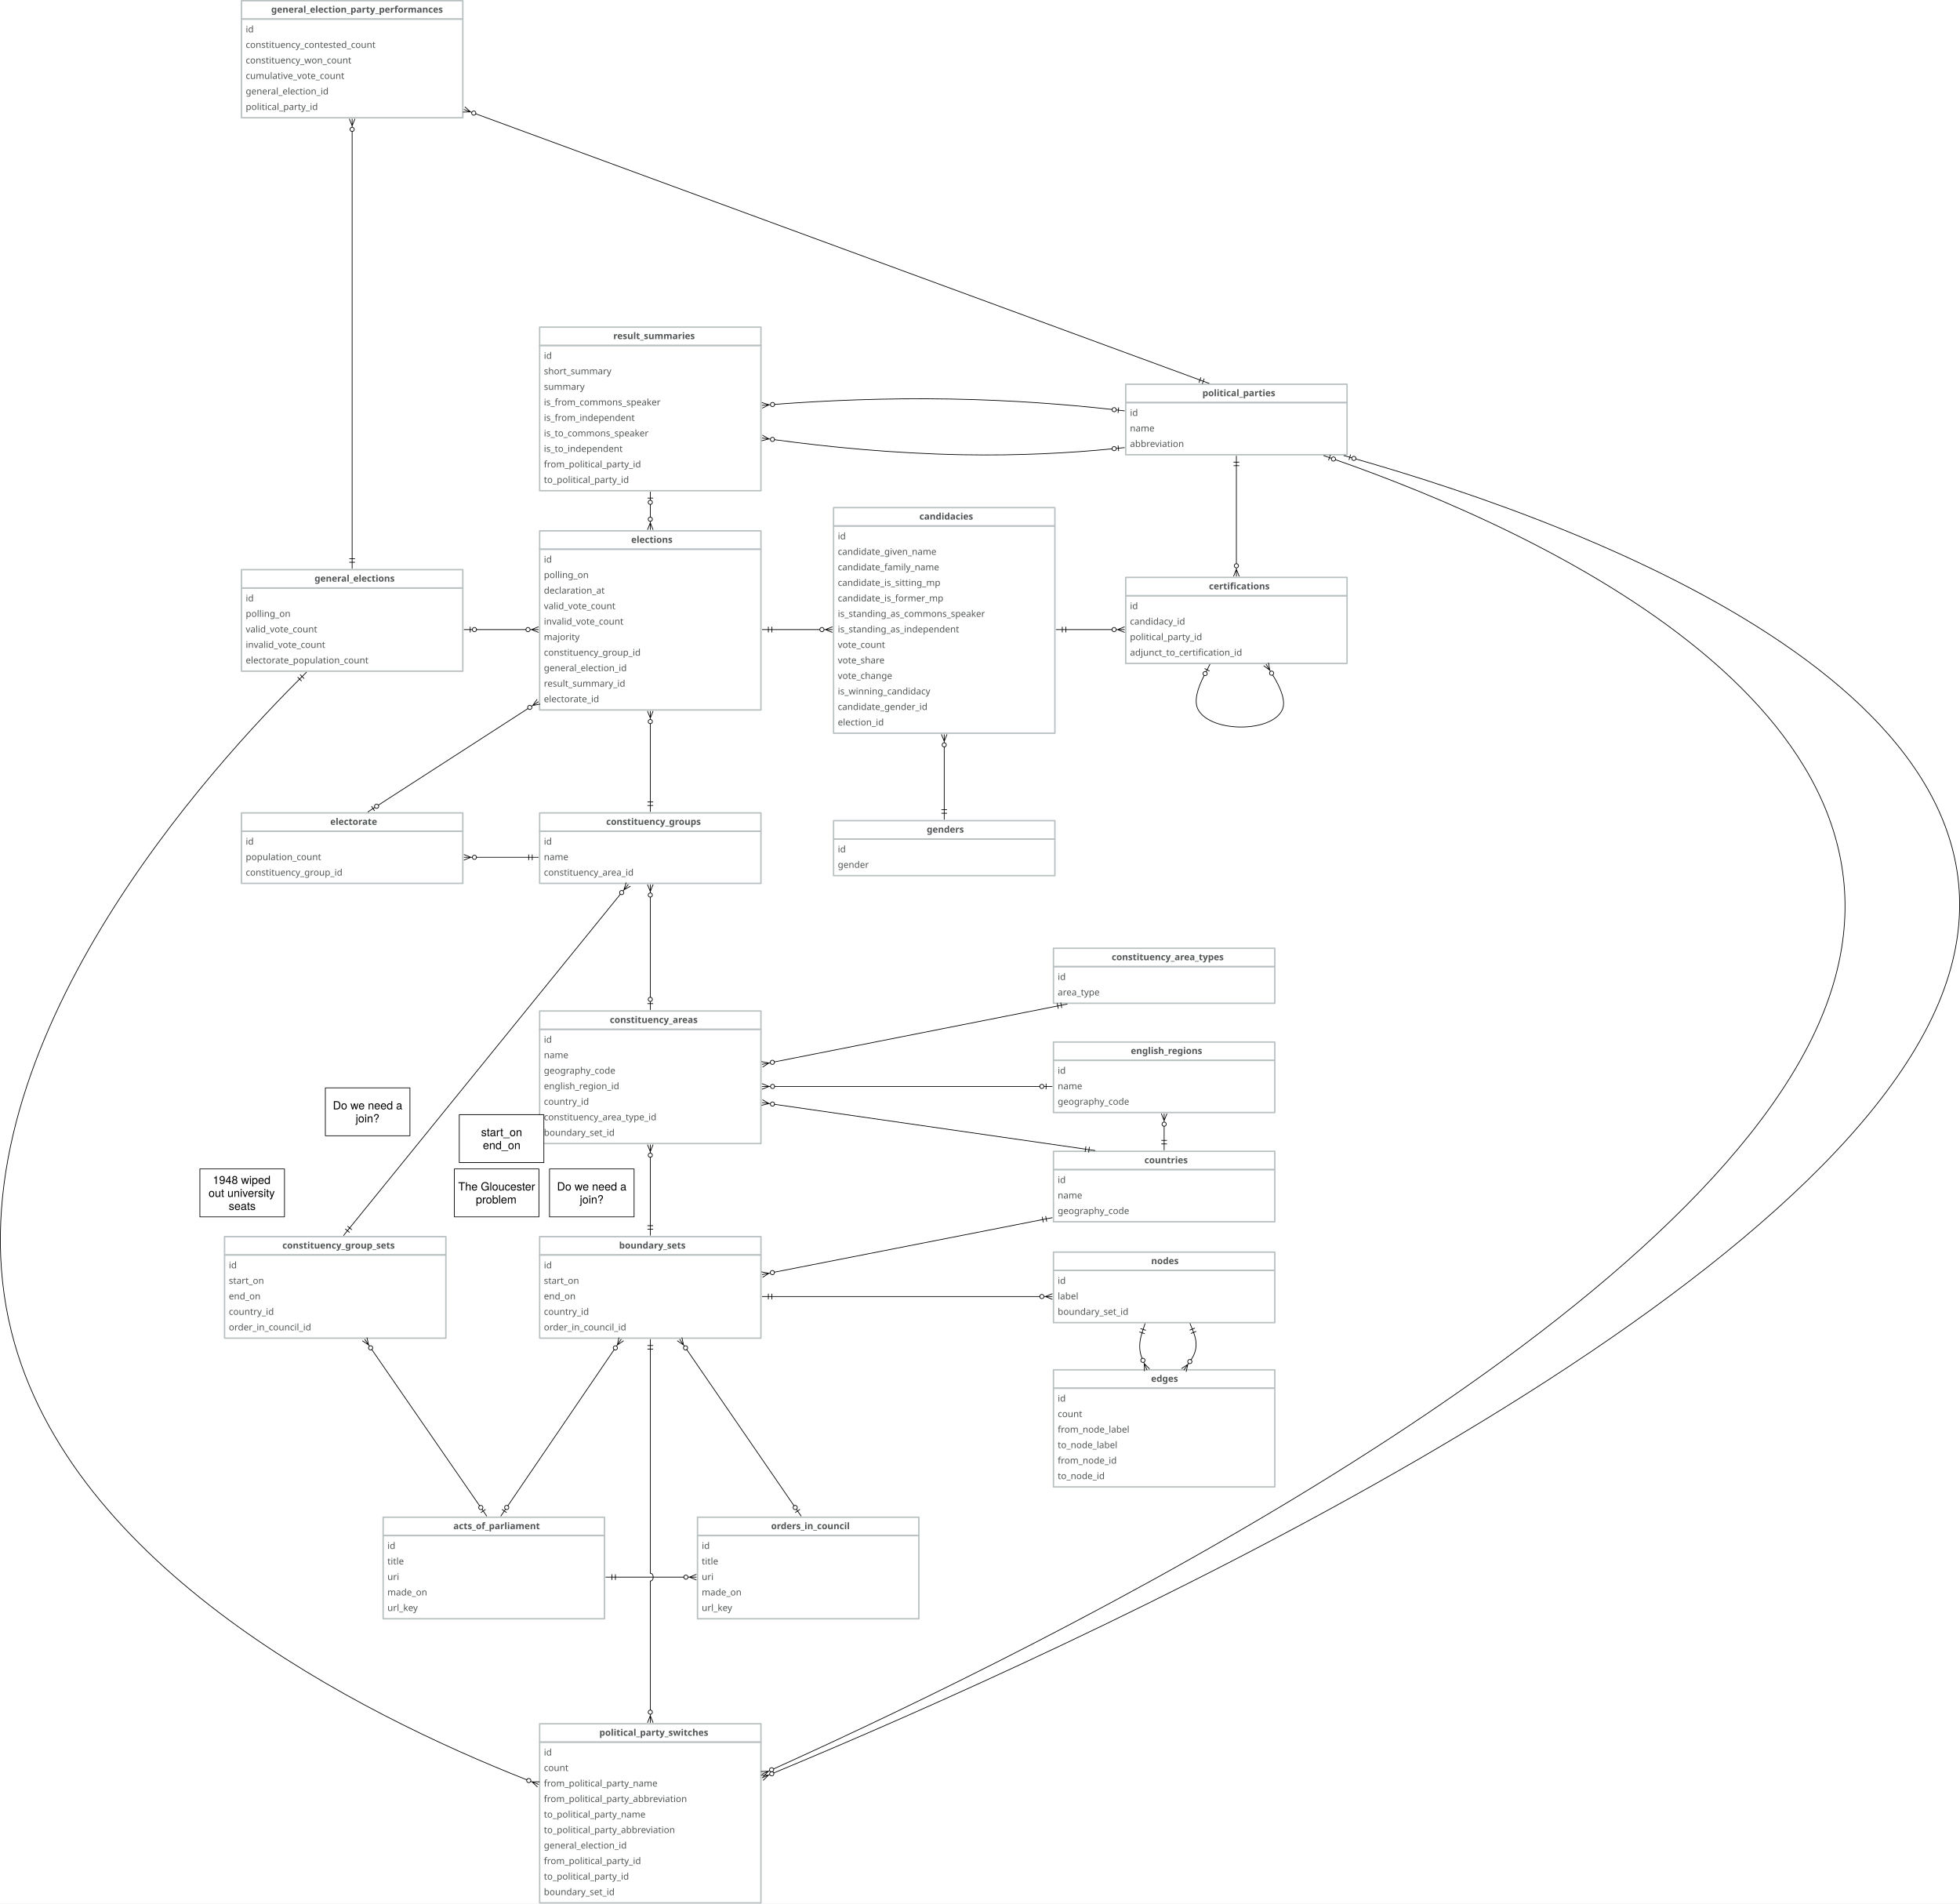
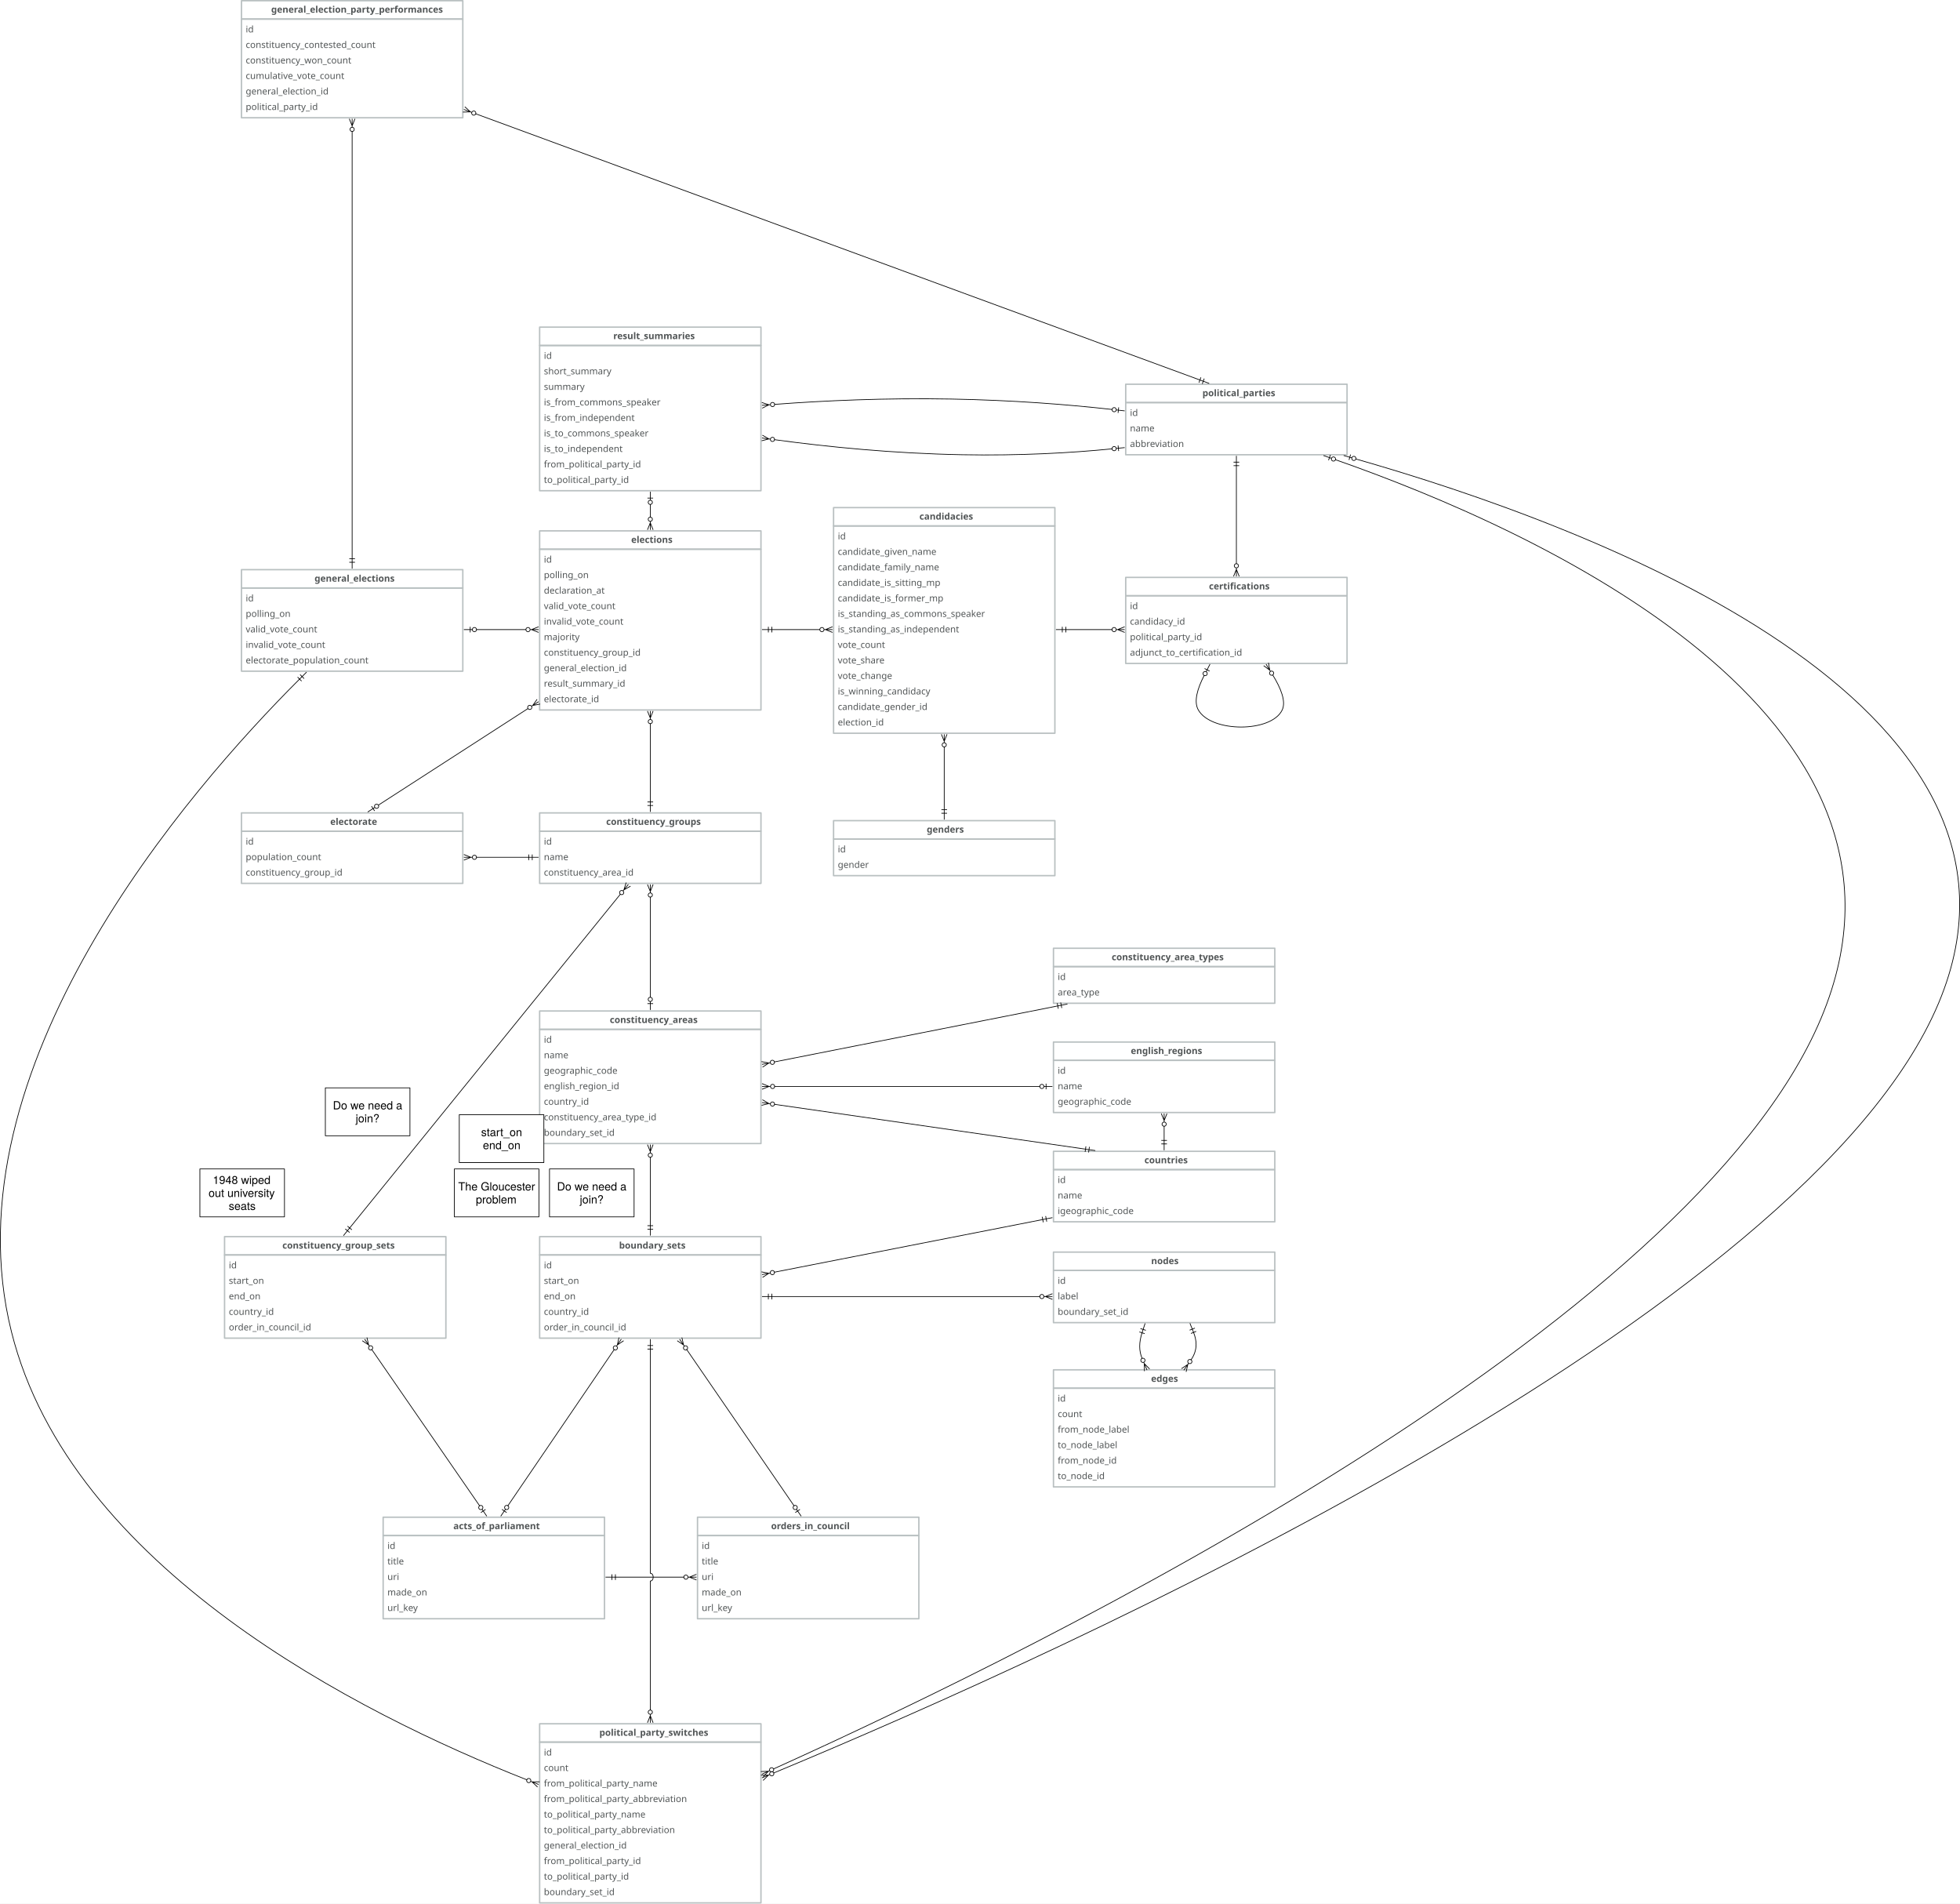
<svg xmlns="http://www.w3.org/2000/svg" version="1.1" viewBox="-279.587 -654 2780.697 2700" width="2780.697" height="2700">
  <defs>
    <marker orient="auto" overflow="visible" markerUnits="strokeWidth" id="CrowBall_Marker" stroke-linejoin="miter" stroke-miterlimit="10" viewBox="-1 -5 20 10" markerWidth="20" markerHeight="10" color="black">
      <g>
        <path d="M 18 0 L 6 0 M 18 4 L 8 0 L 18 -4 M .879 2.121 C -.293 .95 -.293 -.95 .879 -2.121 C 2.05 -3.293 3.95 -3.293 5.121 -2.121 C 6.293 -.95 6.293 .95 5.121 2.121 C 3.95 3.293 2.05 3.293 .879 2.121" fill="none" stroke="currentColor" stroke-width="1" />
      </g>
    </marker>
    <marker orient="auto" overflow="visible" markerUnits="strokeWidth" id="BarBall_Marker" stroke-linejoin="miter" stroke-miterlimit="10" viewBox="-19 -5 20 10" markerWidth="20" markerHeight="10" color="black">
      <g>
        <path d="M -18 0 L -6 0 M -9 -4 L -9 4 M -.879 -2.121 C .293 -.95 .293 .95 -.879 2.121 C -2.05 3.293 -3.95 3.293 -5.121 2.121 C -6.293 .95 -6.293 -.95 -5.121 -2.121 C -3.95 -3.293 -2.05 -3.293 -.879 -2.121" fill="none" stroke="currentColor" stroke-width="1" />
      </g>
    </marker>
    <marker orient="auto" overflow="visible" markerUnits="strokeWidth" id="DoubleBar_Marker" stroke-linejoin="miter" stroke-miterlimit="10" viewBox="-15 -5 16 10" markerWidth="16" markerHeight="10" color="black">
      <g>
        <path d="M -14 0 L 0 0 M -5 -4 L -5 4 M 0 -4 L 0 4" fill="none" stroke="currentColor" stroke-width="1" />
      </g>
    </marker>
  </defs>
  <g id="Canvas_1" fill-opacity="1" stroke="none" stroke-opacity="1" stroke-dasharray="none" fill="none">
    <rect fill="white" x="-279.587" y="-654" width="2780.697" height="2700" />
    <g id="Canvas_1_Layer_1">
      <g id="Group_2">
        <g id="Graphic_4">
          <rect x="63" y="180" width="314" height="118" stroke="#b9c0c1" stroke-linecap="round" stroke-linejoin="round" stroke-width="2" />
          <text transform="translate(69 186)" fill="#515556">
            <tspan font-family="Avenir" font-size="13" fill="#515556" x="0" y="13">id</tspan>
            <tspan font-family="Avenir" font-size="13" fill="#515556" x="0" y="35">polling_on</tspan>
            <tspan font-family="Avenir" font-size="13" fill="#515556" x="0" y="57">valid_vote_count</tspan>
            <tspan font-family="Avenir" font-size="13" fill="#515556" x="0" y="79">invalid_vote_count</tspan>
            <tspan font-family="Avenir" font-size="13" fill="#515556" x="0" y="101">electorate_population_count</tspan>
          </text>
        </g>
        <g id="Graphic_3">
          <rect x="63" y="154" width="314" height="26" stroke="#b9c0c1" stroke-linecap="round" stroke-linejoin="round" stroke-width="2" />
          <text transform="translate(69 158)" fill="#515556">
            <tspan font-family="Avenir" font-weight="bold" font-size="13" fill="#515556" x="97.661" y="13">general_elections</tspan>
          </text>
        </g>
      </g>
      <g id="Group_5">
        <g id="Graphic_7">
          <rect x="486" y="806" width="314" height="162" stroke="#b9c0c1" stroke-linecap="round" stroke-linejoin="round" stroke-width="2" />
          <text transform="translate(492 812)" fill="#515556">
            <tspan font-family="Avenir" font-size="13" fill="#515556" x="0" y="13">id</tspan>
            <tspan font-family="Avenir" font-size="13" fill="#515556" x="0" y="35">name</tspan>
-             <tspan font-family="Avenir" font-size="13" fill="#515556" x="0" y="57">geography_code</tspan>
+             <tspan font-family="Avenir" font-size="13" fill="#515556" x="0" y="57">geographic_code</tspan>
            <tspan font-family="Avenir" font-size="13" fill="#515556" x="0" y="79">english_region_id</tspan>
            <tspan font-family="Avenir" font-size="13" fill="#515556" x="0" y="101">country_id</tspan>
            <tspan font-family="Avenir" font-size="13" fill="#515556" x="0" y="123">constituency_area_type_id</tspan>
            <tspan font-family="Avenir" font-size="13" fill="#515556" x="0" y="145">boundary_set_id</tspan>
          </text>
        </g>
        <g id="Graphic_6">
          <rect x="486" y="780" width="314" height="26" stroke="#b9c0c1" stroke-linecap="round" stroke-linejoin="round" stroke-width="2" />
          <text transform="translate(492 784)" fill="#515556">
            <tspan font-family="Avenir" font-weight="bold" font-size="13" fill="#515556" x="93.573" y="13">constituency_areas</tspan>
          </text>
        </g>
      </g>
      <g id="Group_8">
        <g id="Graphic_10">
          <rect x="486" y="525" width="314" height="74" stroke="#b9c0c1" stroke-linecap="round" stroke-linejoin="round" stroke-width="2" />
          <text transform="translate(492 531)" fill="#515556">
            <tspan font-family="Avenir" font-size="13" fill="#515556" x="0" y="13">id</tspan>
            <tspan font-family="Avenir" font-size="13" fill="#515556" x="0" y="35">name</tspan>
            <tspan font-family="Avenir" font-size="13" fill="#515556" x="0" y="57">constituency_area_id</tspan>
          </text>
        </g>
        <g id="Graphic_9">
          <rect x="486" y="499" width="314" height="26" stroke="#b9c0c1" stroke-linecap="round" stroke-linejoin="round" stroke-width="2" />
          <text transform="translate(492 503)" fill="#515556">
            <tspan font-family="Avenir" font-weight="bold" font-size="13" fill="#515556" x="88.398" y="13">constituency_groups</tspan>
          </text>
        </g>
      </g>
      <g id="Line_11">
        <line x1="643" y1="760.5" x2="643" y2="618.5" marker-end="url(#CrowBall_Marker)" marker-start="url(#BarBall_Marker)" stroke="black" stroke-linecap="round" stroke-linejoin="round" stroke-width="1" />
      </g>
      <g id="Group_12">
        <g id="Graphic_14">
          <rect x="486" y="125" width="314" height="228" stroke="#b9c0c1" stroke-linecap="round" stroke-linejoin="round" stroke-width="2" />
          <text transform="translate(492 131)" fill="#515556">
            <tspan font-family="Avenir" font-size="13" fill="#515556" x="0" y="13">id</tspan>
            <tspan font-family="Avenir" font-size="13" fill="#515556" x="0" y="35">polling_on</tspan>
            <tspan font-family="Avenir" font-size="13" fill="#515556" x="0" y="57">declaration_at</tspan>
            <tspan font-family="Avenir" font-size="13" fill="#515556" x="0" y="79">valid_vote_count</tspan>
            <tspan font-family="Avenir" font-size="13" fill="#515556" x="0" y="101">invalid_vote_count</tspan>
            <tspan font-family="Avenir" font-size="13" fill="#515556" x="0" y="123">majority</tspan>
            <tspan font-family="Avenir" font-size="13" fill="#515556" x="0" y="145">constituency_group_id</tspan>
            <tspan font-family="Avenir" font-size="13" fill="#515556" x="0" y="167">general_election_id</tspan>
            <tspan font-family="Avenir" font-size="13" fill="#515556" x="0" y="189">result_summary_id</tspan>
            <tspan font-family="Avenir" font-size="13" fill="#515556" x="0" y="211">electorate_id</tspan>
          </text>
        </g>
        <g id="Graphic_13">
          <rect x="486" y="99" width="314" height="26" stroke="#b9c0c1" stroke-linecap="round" stroke-linejoin="round" stroke-width="2" />
          <text transform="translate(492 103)" fill="#515556">
            <tspan font-family="Avenir" font-weight="bold" font-size="13" fill="#515556" x="123.908" y="13">elections</tspan>
          </text>
        </g>
      </g>
      <g id="Line_15">
        <line x1="643" y1="483.5" x2="643" y2="372.5" marker-end="url(#CrowBall_Marker)" marker-start="url(#DoubleBar_Marker)" stroke="black" stroke-linecap="round" stroke-linejoin="round" stroke-width="1" />
      </g>
      <g id="Line_16">
        <line x1="396.5" y1="239" x2="466.5" y2="239" marker-end="url(#CrowBall_Marker)" marker-start="url(#BarBall_Marker)" stroke="black" stroke-linecap="round" stroke-linejoin="round" stroke-width="1" />
      </g>
      <g id="Group_17">
        <g id="Graphic_19">
          <rect x="903" y="92" width="314" height="294" stroke="#b9c0c1" stroke-linecap="round" stroke-linejoin="round" stroke-width="2" />
          <text transform="translate(909 98)" fill="#515556">
            <tspan font-family="Avenir" font-size="13" fill="#515556" x="0" y="13">id</tspan>
            <tspan font-family="Avenir" font-size="13" fill="#515556" x="0" y="35">candidate_given_name</tspan>
            <tspan font-family="Avenir" font-size="13" fill="#515556" x="0" y="57">candidate_family_name</tspan>
            <tspan font-family="Avenir" font-size="13" fill="#515556" x="0" y="79">candidate_is_sitting_mp</tspan>
            <tspan font-family="Avenir" font-size="13" fill="#515556" x="0" y="101">candidate_is_former_mp</tspan>
            <tspan font-family="Avenir" font-size="13" fill="#515556" x="0" y="123">is_standing_as_commons_speaker</tspan>
            <tspan font-family="Avenir" font-size="13" fill="#515556" x="0" y="145">is_standing_as_independent</tspan>
            <tspan font-family="Avenir" font-size="13" fill="#515556" x="0" y="167">vote_count</tspan>
            <tspan font-family="Avenir" font-size="13" fill="#515556" x="0" y="189">vote_share</tspan>
            <tspan font-family="Avenir" font-size="13" fill="#515556" x="0" y="211">vote_change</tspan>
            <tspan font-family="Avenir" font-size="13" fill="#515556" x="0" y="233">is_winning_candidacy</tspan>
            <tspan font-family="Avenir" font-size="13" fill="#515556" x="0" y="255">candidate_gender_id</tspan>
            <tspan font-family="Avenir" font-size="13" fill="#515556" x="0" y="277">election_id</tspan>
          </text>
        </g>
        <g id="Graphic_18">
          <rect x="903" y="66" width="314" height="26" stroke="#b9c0c1" stroke-linecap="round" stroke-linejoin="round" stroke-width="2" />
          <text transform="translate(909 70)" fill="#515556">
            <tspan font-family="Avenir" font-weight="bold" font-size="13" fill="#515556" x="115.829" y="13">candidacies</tspan>
          </text>
        </g>
      </g>
      <g id="Group_20">
        <g id="Graphic_22">
          <rect x="903" y="536" width="314" height="52" stroke="#b9c0c1" stroke-linecap="round" stroke-linejoin="round" stroke-width="2" />
          <text transform="translate(909 542)" fill="#515556">
            <tspan font-family="Avenir" font-size="13" fill="#515556" x="0" y="13">id</tspan>
            <tspan font-family="Avenir" font-size="13" fill="#515556" x="0" y="35">gender</tspan>
          </text>
        </g>
        <g id="Graphic_21">
          <rect x="903" y="510" width="314" height="26" stroke="#b9c0c1" stroke-linecap="round" stroke-linejoin="round" stroke-width="2" />
          <text transform="translate(909 514)" fill="#515556">
            <tspan font-family="Avenir" font-weight="bold" font-size="13" fill="#515556" x="126.203" y="13">genders</tspan>
          </text>
        </g>
      </g>
      <g id="Line_23">
        <line x1="1060" y1="494.5" x2="1060" y2="405.5" marker-end="url(#CrowBall_Marker)" marker-start="url(#DoubleBar_Marker)" stroke="black" stroke-linecap="round" stroke-linejoin="round" stroke-width="1" />
      </g>
      <g id="Line_24">
        <line x1="815.5" y1="239" x2="883.5" y2="239" marker-end="url(#CrowBall_Marker)" marker-start="url(#DoubleBar_Marker)" stroke="black" stroke-linecap="round" stroke-linejoin="round" stroke-width="1" />
      </g>
      <g id="Group_25">
        <g id="Graphic_27">
          <rect x="1215" y="1005" width="314" height="74" stroke="#b9c0c1" stroke-linecap="round" stroke-linejoin="round" stroke-width="2" />
          <text transform="translate(1221 1011)" fill="#515556">
            <tspan font-family="Avenir" font-size="13" fill="#515556" x="0" y="13">id</tspan>
            <tspan font-family="Avenir" font-size="13" fill="#515556" x="0" y="35">name</tspan>
-             <tspan font-family="Avenir" font-size="13" fill="#515556" x="0" y="57">geography_code</tspan>
+             <tspan font-family="Avenir" font-size="13" fill="#515556" x="0" y="57">igeographic_code</tspan>
          </text>
        </g>
        <g id="Graphic_26">
          <rect x="1215" y="979" width="314" height="26" stroke="#b9c0c1" stroke-linecap="round" stroke-linejoin="round" stroke-width="2" />
          <text transform="translate(1221 983)" fill="#515556">
            <tspan font-family="Avenir" font-weight="bold" font-size="13" fill="#515556" x="123.076" y="13">countries</tspan>
          </text>
        </g>
      </g>
      <g id="Group_28">
        <g id="Graphic_30">
          <rect x="1215" y="850" width="314" height="74" stroke="#b9c0c1" stroke-linecap="round" stroke-linejoin="round" stroke-width="2" />
          <text transform="translate(1221 856)" fill="#515556">
            <tspan font-family="Avenir" font-size="13" fill="#515556" x="0" y="13">id</tspan>
            <tspan font-family="Avenir" font-size="13" fill="#515556" x="0" y="35">name</tspan>
-             <tspan font-family="Avenir" font-size="13" fill="#515556" x="0" y="57">geography_code</tspan>
+             <tspan font-family="Avenir" font-size="13" fill="#515556" x="0" y="57">geographic_code</tspan>
          </text>
        </g>
        <g id="Graphic_29">
          <rect x="1215" y="824" width="314" height="26" stroke="#b9c0c1" stroke-linecap="round" stroke-linejoin="round" stroke-width="2" />
          <text transform="translate(1221 828)" fill="#515556">
            <tspan font-family="Avenir" font-weight="bold" font-size="13" fill="#515556" x="103.68" y="13">english_regions</tspan>
          </text>
        </g>
      </g>
      <g id="Line_31">
        <line x1="1195.5" y1="887" x2="819.5" y2="887" marker-end="url(#CrowBall_Marker)" marker-start="url(#BarBall_Marker)" stroke="black" stroke-linecap="round" stroke-linejoin="round" stroke-width="1" />
      </g>
      <g id="Line_32">
        <line x1="1260.448" y1="975.933" x2="819.311" y2="912.395" marker-end="url(#CrowBall_Marker)" marker-start="url(#DoubleBar_Marker)" stroke="black" stroke-linecap="round" stroke-linejoin="round" stroke-width="1" />
      </g>
      <g id="Line_33">
        <line x1="1372" y1="963.5" x2="1372" y2="943.5" marker-end="url(#CrowBall_Marker)" marker-start="url(#DoubleBar_Marker)" stroke="black" stroke-linecap="round" stroke-linejoin="round" stroke-width="1" />
      </g>
      <g id="Group_34">
        <g id="Graphic_36">
          <rect x="1215" y="717" width="314" height="52" stroke="#b9c0c1" stroke-linecap="round" stroke-linejoin="round" stroke-width="2" />
          <text transform="translate(1221 723)" fill="#515556">
            <tspan font-family="Avenir" font-size="13" fill="#515556" x="0" y="13">id</tspan>
            <tspan font-family="Avenir" font-size="13" fill="#515556" x="0" y="35">area_type</tspan>
          </text>
        </g>
        <g id="Graphic_35">
          <rect x="1215" y="691" width="314" height="26" stroke="#b9c0c1" stroke-linecap="round" stroke-linejoin="round" stroke-width="2" />
          <text transform="translate(1221 695)" fill="#515556">
            <tspan font-family="Avenir" font-weight="bold" font-size="13" fill="#515556" x="76.594" y="13">constituency_area_types</tspan>
          </text>
        </g>
      </g>
      <g id="Line_37">
        <line x1="1221.087" y1="772.81" x2="819.149" y2="852.205" marker-end="url(#CrowBall_Marker)" marker-start="url(#DoubleBar_Marker)" stroke="black" stroke-linecap="round" stroke-linejoin="round" stroke-width="1" />
      </g>
      <g id="Group_38">
        <g id="Graphic_40">
          <rect x="1317.5" y="-83" width="314" height="74" stroke="#b9c0c1" stroke-linecap="round" stroke-linejoin="round" stroke-width="2" />
          <text transform="translate(1323.5 -77)" fill="#515556">
            <tspan font-family="Avenir" font-size="13" fill="#515556" x="0" y="13">id</tspan>
            <tspan font-family="Avenir" font-size="13" fill="#515556" x="0" y="35">name</tspan>
            <tspan font-family="Avenir" font-size="13" fill="#515556" x="0" y="57">abbreviation</tspan>
          </text>
        </g>
        <g id="Graphic_39">
          <rect x="1317.5" y="-109" width="314" height="26" stroke="#b9c0c1" stroke-linecap="round" stroke-linejoin="round" stroke-width="2" />
          <text transform="translate(1323.5 -105)" fill="#515556">
            <tspan font-family="Avenir" font-weight="bold" font-size="13" fill="#515556" x="102.809" y="13">political_parties</tspan>
          </text>
        </g>
      </g>
      <g id="Group_41">
        <g id="Graphic_43">
          <rect x="1317.5" y="191" width="314" height="96" stroke="#b9c0c1" stroke-linecap="round" stroke-linejoin="round" stroke-width="2" />
          <text transform="translate(1323.5 197)" fill="#515556">
            <tspan font-family="Avenir" font-size="13" fill="#515556" x="0" y="13">id</tspan>
            <tspan font-family="Avenir" font-size="13" fill="#515556" x="0" y="35">candidacy_id</tspan>
            <tspan font-family="Avenir" font-size="13" fill="#515556" x="0" y="57">political_party_id</tspan>
            <tspan font-family="Avenir" font-size="13" fill="#515556" x="0" y="79">adjunct_to_certification_id</tspan>
          </text>
        </g>
        <g id="Graphic_42">
          <rect x="1317.5" y="165" width="314" height="26" stroke="#b9c0c1" stroke-linecap="round" stroke-linejoin="round" stroke-width="2" />
          <text transform="translate(1323.5 169)" fill="#515556">
            <tspan font-family="Avenir" font-weight="bold" font-size="13" fill="#515556" x="112.097" y="13">certifications</tspan>
          </text>
        </g>
      </g>
      <g id="Line_44">
        <line x1="1232.5" y1="239" x2="1298" y2="239" marker-end="url(#CrowBall_Marker)" marker-start="url(#DoubleBar_Marker)" stroke="black" stroke-linecap="round" stroke-linejoin="round" stroke-width="1" />
      </g>
      <g id="Line_45">
        <line x1="1474.5" y1="6.5" x2="1474.5" y2="145.5" marker-end="url(#CrowBall_Marker)" marker-start="url(#DoubleBar_Marker)" stroke="black" stroke-linecap="round" stroke-linejoin="round" stroke-width="1" />
      </g>
      <g id="Line_46">
        <path d="M 1428.805 304.059 C 1419.198 322.706 1413.754 341.168 1420.5 353 C 1438.915 385.297 1524.201 385.297 1539.5 353 C 1545.174 341.022 1537.699 322.249 1526.048 303.369" marker-end="url(#CrowBall_Marker)" marker-start="url(#BarBall_Marker)" stroke="black" stroke-linecap="round" stroke-linejoin="round" stroke-width="1" />
      </g>
      <g id="Group_47">
        <g id="Graphic_49">
          <rect x="486" y="1126" width="314" height="118" stroke="#b9c0c1" stroke-linecap="round" stroke-linejoin="round" stroke-width="2" />
          <text transform="translate(492 1132)" fill="#515556">
            <tspan font-family="Avenir" font-size="13" fill="#515556" x="0" y="13">id</tspan>
            <tspan font-family="Avenir" font-size="13" fill="#515556" x="0" y="35">start_on</tspan>
            <tspan font-family="Avenir" font-size="13" fill="#515556" x="0" y="57">end_on</tspan>
            <tspan font-family="Avenir" font-size="13" fill="#515556" x="0" y="79">country_id</tspan>
            <tspan font-family="Avenir" font-size="13" fill="#515556" x="0" y="101">order_in_council_id</tspan>
          </text>
        </g>
        <g id="Graphic_48">
          <rect x="486" y="1100" width="314" height="26" stroke="#b9c0c1" stroke-linecap="round" stroke-linejoin="round" stroke-width="2" />
          <text transform="translate(492 1104)" fill="#515556">
            <tspan font-family="Avenir" font-weight="bold" font-size="13" fill="#515556" x="106.709" y="13">boundary_sets</tspan>
          </text>
        </g>
      </g>
      <g id="Line_50">
        <line x1="1199.771" y1="1075.784" x2="819.154" y2="1150.446" marker-end="url(#CrowBall_Marker)" marker-start="url(#DoubleBar_Marker)" stroke="black" stroke-linecap="round" stroke-linejoin="round" stroke-width="1" />
      </g>
      <g id="Line_51">
        <line x1="643" y1="1084.5" x2="643" y2="987.5" marker-end="url(#CrowBall_Marker)" marker-start="url(#DoubleBar_Marker)" stroke="black" stroke-linecap="round" stroke-linejoin="round" stroke-width="1" />
      </g>
      <g id="Group_52">
        <g id="Graphic_54">
          <rect x="710" y="1524" width="314" height="118" stroke="#b9c0c1" stroke-linecap="round" stroke-linejoin="round" stroke-width="2" />
          <text transform="translate(716 1530)" fill="#515556">
            <tspan font-family="Avenir" font-size="13" fill="#515556" x="0" y="13">id</tspan>
            <tspan font-family="Avenir" font-size="13" fill="#515556" x="0" y="35">title</tspan>
            <tspan font-family="Avenir" font-size="13" fill="#515556" x="0" y="57">uri</tspan>
            <tspan font-family="Avenir" font-size="13" fill="#515556" x="0" y="79">made_on</tspan>
            <tspan font-family="Avenir" font-size="13" fill="#515556" x="0" y="101">url_key</tspan>
          </text>
        </g>
        <g id="Graphic_53">
          <rect x="710" y="1498" width="314" height="26" stroke="#b9c0c1" stroke-linecap="round" stroke-linejoin="round" stroke-width="2" />
          <text transform="translate(716 1502)" fill="#515556">
            <tspan font-family="Avenir" font-weight="bold" font-size="13" fill="#515556" x="98.389" y="13">orders_in_council</tspan>
          </text>
        </g>
      </g>
      <g id="Line_55">
        <line x1="846.904" y1="1481.753" x2="694.704" y2="1260.247" marker-end="url(#CrowBall_Marker)" marker-start="url(#BarBall_Marker)" stroke="black" stroke-linecap="round" stroke-linejoin="round" stroke-width="1" />
      </g>
      <g id="Group_57">
        <g id="Graphic_59">
          <rect x="63" y="525" width="314" height="74" stroke="#b9c0c1" stroke-linecap="round" stroke-linejoin="round" stroke-width="2" />
          <text transform="translate(69 531)" fill="#515556">
            <tspan font-family="Avenir" font-size="13" fill="#515556" x="0" y="13">id</tspan>
            <tspan font-family="Avenir" font-size="13" fill="#515556" x="0" y="35">population_count</tspan>
            <tspan font-family="Avenir" font-size="13" fill="#515556" x="0" y="57">constituency_group_id</tspan>
          </text>
        </g>
        <g id="Graphic_58">
          <rect x="63" y="499" width="314" height="26" stroke="#b9c0c1" stroke-linecap="round" stroke-linejoin="round" stroke-width="2" />
          <text transform="translate(69 503)" fill="#515556">
            <tspan font-family="Avenir" font-weight="bold" font-size="13" fill="#515556" x="119.943" y="13">electorate</tspan>
          </text>
        </g>
      </g>
      <g id="Line_60">
        <line x1="470.5" y1="562" x2="396.5" y2="562" marker-end="url(#CrowBall_Marker)" marker-start="url(#DoubleBar_Marker)" stroke="black" stroke-linecap="round" stroke-linejoin="round" stroke-width="1" />
      </g>
      <g id="Line_61">
        <line x1="257.236" y1="487.968" x2="469.456" y2="351.003" marker-end="url(#CrowBall_Marker)" marker-start="url(#BarBall_Marker)" stroke="black" stroke-linecap="round" stroke-linejoin="round" stroke-width="1" />
      </g>
      <g id="Group_62">
        <g id="Graphic_64">
          <rect x="486" y="-164" width="314" height="206" stroke="#b9c0c1" stroke-linecap="round" stroke-linejoin="round" stroke-width="2" />
          <text transform="translate(492 -158)" fill="#515556">
            <tspan font-family="Avenir" font-size="13" fill="#515556" x="0" y="13">id</tspan>
            <tspan font-family="Avenir" font-size="13" fill="#515556" x="0" y="35">short_summary</tspan>
            <tspan font-family="Avenir" font-size="13" fill="#515556" x="0" y="57">summary</tspan>
            <tspan font-family="Avenir" font-size="13" fill="#515556" x="0" y="79">is_from_commons_speaker</tspan>
            <tspan font-family="Avenir" font-size="13" fill="#515556" x="0" y="101">is_from_independent</tspan>
            <tspan font-family="Avenir" font-size="13" fill="#515556" x="0" y="123">is_to_commons_speaker</tspan>
            <tspan font-family="Avenir" font-size="13" fill="#515556" x="0" y="145">is_to_independent</tspan>
            <tspan font-family="Avenir" font-size="13" fill="#515556" x="0" y="167">from_political_party_id</tspan>
            <tspan font-family="Avenir" font-size="13" fill="#515556" x="0" y="189">to_political_party_id</tspan>
          </text>
        </g>
        <g id="Graphic_63">
          <rect x="486" y="-190" width="314" height="26" stroke="#b9c0c1" stroke-linecap="round" stroke-linejoin="round" stroke-width="2" />
          <text transform="translate(492 -186)" fill="#515556">
            <tspan font-family="Avenir" font-weight="bold" font-size="13" fill="#515556" x="98.513" y="13">result_summaries</tspan>
          </text>
        </g>
      </g>
      <g id="Line_65">
        <line x1="643" y1="61.5" x2="643" y2="79.5" marker-end="url(#CrowBall_Marker)" marker-start="url(#BarBall_Marker)" stroke="black" stroke-linecap="round" stroke-linejoin="round" stroke-width="1" />
      </g>
      <g id="Group_66">
        <g id="Graphic_68">
          <rect x="63" y="-627" width="314" height="140" stroke="#b9c0c1" stroke-linecap="round" stroke-linejoin="round" stroke-width="2" />
          <text transform="translate(69 -621)" fill="#515556">
            <tspan font-family="Avenir" font-size="13" fill="#515556" x="0" y="13">id</tspan>
            <tspan font-family="Avenir" font-size="13" fill="#515556" x="0" y="35">constituency_contested_count</tspan>
            <tspan font-family="Avenir" font-size="13" fill="#515556" x="0" y="57">constituency_won_count</tspan>
            <tspan font-family="Avenir" font-size="13" fill="#515556" x="0" y="79">cumulative_vote_count</tspan>
            <tspan font-family="Avenir" font-size="13" fill="#515556" x="0" y="101">general_election_id</tspan>
            <tspan font-family="Avenir" font-size="13" fill="#515556" x="0" y="123">political_party_id</tspan>
          </text>
        </g>
        <g id="Graphic_67">
          <rect x="63" y="-653" width="314" height="26" stroke="#b9c0c1" stroke-linecap="round" stroke-linejoin="round" stroke-width="2" />
          <text transform="translate(69 -649)" fill="#515556">
            <tspan font-family="Avenir" font-weight="bold" font-size="13" fill="#515556" x="36.151" y="13">general_election_party_performances</tspan>
          </text>
        </g>
      </g>
      <g id="Line_69">
        <line x1="220" y1="138.5" x2="220" y2="-467.5" marker-end="url(#CrowBall_Marker)" marker-start="url(#DoubleBar_Marker)" stroke="black" stroke-linecap="round" stroke-linejoin="round" stroke-width="1" />
      </g>
      <g id="Line_70">
        <line x1="1422.792" y1="-115.001" x2="395.365" y2="-492.558" marker-end="url(#CrowBall_Marker)" marker-start="url(#DoubleBar_Marker)" stroke="black" stroke-linecap="round" stroke-linejoin="round" stroke-width="1" />
      </g>
      <g id="Line_71">
        <path d="M 1298.121 -73.224 C 1234.537 -80.321 1156.791 -86.434 1070 -88 C 976.44 -89.688 889.842 -85.776 819.434 -80.446" marker-end="url(#CrowBall_Marker)" marker-start="url(#BarBall_Marker)" stroke="black" stroke-linecap="round" stroke-linejoin="round" stroke-width="1" />
      </g>
      <g id="Line_72">
        <path d="M 1298.092 -17.353 C 1239.253 -11.514 1167.582 -7.528 1086 -9 C 987.917 -10.769 894.712 -20.08 819.326 -30.346" marker-end="url(#CrowBall_Marker)" marker-start="url(#BarBall_Marker)" stroke="black" stroke-linecap="round" stroke-linejoin="round" stroke-width="1" />
      </g>
      <g id="Group_73">
        <g id="Graphic_75">
          <rect x="486" y="1817" width="314" height="228" stroke="#b9c0c1" stroke-linecap="round" stroke-linejoin="round" stroke-width="2" />
          <text transform="translate(492 1823)" fill="#515556">
            <tspan font-family="Avenir" font-size="13" fill="#515556" x="0" y="13">id</tspan>
            <tspan font-family="Avenir" font-size="13" fill="#515556" x="0" y="35">count</tspan>
            <tspan font-family="Avenir" font-size="13" fill="#515556" x="0" y="57">from_political_party_name</tspan>
            <tspan font-family="Avenir" font-size="13" fill="#515556" x="0" y="79">from_political_party_abbreviation</tspan>
            <tspan font-family="Avenir" font-size="13" fill="#515556" x="0" y="101">to_political_party_name</tspan>
            <tspan font-family="Avenir" font-size="13" fill="#515556" x="0" y="123">to_political_party_abbreviation</tspan>
            <tspan font-family="Avenir" font-size="13" fill="#515556" x="0" y="145">general_election_id</tspan>
            <tspan font-family="Avenir" font-size="13" fill="#515556" x="0" y="167">from_political_party_id</tspan>
            <tspan font-family="Avenir" font-size="13" fill="#515556" x="0" y="189">to_political_party_id</tspan>
            <tspan font-family="Avenir" font-size="13" fill="#515556" x="0" y="211">boundary_set_id</tspan>
          </text>
        </g>
        <g id="Graphic_74">
          <rect x="486" y="1791" width="314" height="26" stroke="#b9c0c1" stroke-linecap="round" stroke-linejoin="round" stroke-width="2" />
          <text transform="translate(492 1795)" fill="#515556">
            <tspan font-family="Avenir" font-weight="bold" font-size="13" fill="#515556" x="78.74" y="13">political_party_switches</tspan>
          </text>
        </g>
      </g>
      <g id="Line_76">
        <path d="M 145.452 309.205 C -11.997 466.349 -356.591 861.968 -263.333 1235 C -179.694 1569.558 228.686 1776.148 467.767 1870.429" marker-end="url(#CrowBall_Marker)" marker-start="url(#DoubleBar_Marker)" stroke="black" stroke-linecap="round" stroke-linejoin="round" stroke-width="1" />
      </g>
      <g id="Line_77">
        <path d="M 1644.03 -2.976 C 1973.057 90.908 2650.787 340.741 2470.667 769 C 2283.357 1214.353 1238.383 1686.142 818.098 1860.753" marker-end="url(#CrowBall_Marker)" marker-start="url(#BarBall_Marker)" stroke="black" stroke-linecap="round" stroke-linejoin="round" stroke-width="1" />
      </g>
      <g id="Line_78">
        <path d="M 1615.045 -1.962 C 1896.051 96.275 2485.322 359.216 2304 790.333 C 2119.586 1228.801 1205.968 1679.818 817.872 1855.023" marker-end="url(#CrowBall_Marker)" marker-start="url(#BarBall_Marker)" stroke="black" stroke-linecap="round" stroke-linejoin="round" stroke-width="1" />
      </g>
      <g id="Group_79">
        <g id="Graphic_81">
          <rect x="1215" y="1148" width="314" height="74" stroke="#b9c0c1" stroke-linecap="round" stroke-linejoin="round" stroke-width="2" />
          <text transform="translate(1221 1154)" fill="#515556">
            <tspan font-family="Avenir" font-size="13" fill="#515556" x="0" y="13">id</tspan>
            <tspan font-family="Avenir" font-size="13" fill="#515556" x="0" y="35">label</tspan>
            <tspan font-family="Avenir" font-size="13" fill="#515556" x="0" y="57">boundary_set_id</tspan>
          </text>
        </g>
        <g id="Graphic_80">
          <rect x="1215" y="1122" width="314" height="26" stroke="#b9c0c1" stroke-linecap="round" stroke-linejoin="round" stroke-width="2" />
          <text transform="translate(1221 1126)" fill="#515556">
            <tspan font-family="Avenir" font-weight="bold" font-size="13" fill="#515556" x="132.592" y="13">nodes</tspan>
          </text>
        </g>
      </g>
      <g id="Group_82">
        <g id="Graphic_84">
          <rect x="1215" y="1315" width="314" height="140" stroke="#b9c0c1" stroke-linecap="round" stroke-linejoin="round" stroke-width="2" />
          <text transform="translate(1221 1321)" fill="#515556">
            <tspan font-family="Avenir" font-size="13" fill="#515556" x="0" y="13">id</tspan>
            <tspan font-family="Avenir" font-size="13" fill="#515556" x="0" y="35">count</tspan>
            <tspan font-family="Avenir" font-size="13" fill="#515556" x="0" y="57">from_node_label</tspan>
            <tspan font-family="Avenir" font-size="13" fill="#515556" x="0" y="79">to_node_label</tspan>
            <tspan font-family="Avenir" font-size="13" fill="#515556" x="0" y="101">from_node_id</tspan>
            <tspan font-family="Avenir" font-size="13" fill="#515556" x="0" y="123">to_node_id</tspan>
          </text>
        </g>
        <g id="Graphic_83">
          <rect x="1215" y="1289" width="314" height="26" stroke="#b9c0c1" stroke-linecap="round" stroke-linejoin="round" stroke-width="2" />
          <text transform="translate(1221 1293)" fill="#515556">
            <tspan font-family="Avenir" font-weight="bold" font-size="13" fill="#515556" x="132.462" y="13">edges</tspan>
          </text>
        </g>
      </g>
      <g id="Line_85">
        <path d="M 1340.665 1236.424 C 1338.606 1242.802 1337.333 1249.315 1337.333 1255.667 C 1337.333 1262.084 1338.633 1267.753 1340.728 1272.723" marker-end="url(#CrowBall_Marker)" marker-start="url(#DoubleBar_Marker)" stroke="black" stroke-linecap="round" stroke-linejoin="round" stroke-width="1" />
      </g>
      <g id="Line_86">
        <path d="M 1413.752 1235.882 C 1415.985 1241.514 1417.333 1247.282 1417.333 1253 C 1417.333 1261.335 1414.466 1268.577 1410.175 1274.748" marker-end="url(#CrowBall_Marker)" marker-start="url(#DoubleBar_Marker)" stroke="black" stroke-linecap="round" stroke-linejoin="round" stroke-width="1" />
      </g>
      <g id="Group_87">
        <g id="Graphic_89">
          <rect x="264" y="1524" width="314" height="118" stroke="#b9c0c1" stroke-linecap="round" stroke-linejoin="round" stroke-width="2" />
          <text transform="translate(270 1530)" fill="#515556">
            <tspan font-family="Avenir" font-size="13" fill="#515556" x="0" y="13">id</tspan>
            <tspan font-family="Avenir" font-size="13" fill="#515556" x="0" y="35">title</tspan>
            <tspan font-family="Avenir" font-size="13" fill="#515556" x="0" y="57">uri</tspan>
            <tspan font-family="Avenir" font-size="13" fill="#515556" x="0" y="79">made_on</tspan>
            <tspan font-family="Avenir" font-size="13" fill="#515556" x="0" y="101">url_key</tspan>
          </text>
        </g>
        <g id="Graphic_88">
          <rect x="264" y="1498" width="314" height="26" stroke="#b9c0c1" stroke-linecap="round" stroke-linejoin="round" stroke-width="2" />
          <text transform="translate(270 1502)" fill="#515556">
            <tspan font-family="Avenir" font-weight="bold" font-size="13" fill="#515556" x="93.573" y="13">acts_of_parliament</tspan>
          </text>
        </g>
      </g>
      <g id="Line_90">
        <line x1="593.5" y1="1583" x2="690.5" y2="1583" marker-end="url(#CrowBall_Marker)" marker-start="url(#DoubleBar_Marker)" stroke="black" stroke-linecap="round" stroke-linejoin="round" stroke-width="1" />
      </g>
      <g id="Line_91">
        <line x1="440.947" y1="1481.709" x2="591.728" y2="1260.291" marker-end="url(#CrowBall_Marker)" marker-start="url(#BarBall_Marker)" stroke="black" stroke-linecap="round" stroke-linejoin="round" stroke-width="1" />
      </g>
      <g id="Graphic_92">
        <rect x="372" y="927" width="120" height="68" fill="white" />
        <rect x="372" y="927" width="120" height="68" stroke="black" stroke-linecap="round" stroke-linejoin="round" stroke-width="1" />
        <text transform="translate(377 942.552)" fill="black">
          <tspan font-family="Helvetica Neue" font-size="16" fill="black" x="25.96" y="15">start_on</tspan>
          <tspan font-family="Helvetica Neue" font-size="16" fill="black" x="28.472" y="33.448">end_on</tspan>
        </text>
      </g>
      <g id="Graphic_93">
        <rect x="4" y="1004" width="120" height="68" fill="white" />
        <rect x="4" y="1004" width="120" height="68" stroke="black" stroke-linecap="round" stroke-linejoin="round" stroke-width="1" />
        <text transform="translate(9 1010.328)" fill="black">
          <tspan font-family="Helvetica Neue" font-size="16" fill="black" x="13.36" y="15">1948 wiped </tspan>
          <tspan font-family="Helvetica Neue" font-size="16" fill="black" x="7.288" y="33.448">out university </tspan>
          <tspan font-family="Helvetica Neue" font-size="16" fill="black" x="35.888" y="51.896">seats</tspan>
        </text>
      </g>
      <g id="Group_95">
        <g id="Graphic_97">
          <rect x="39" y="1126" width="314" height="118" stroke="#b9c0c1" stroke-linecap="round" stroke-linejoin="round" stroke-width="2" />
          <text transform="translate(45 1132)" fill="#515556">
            <tspan font-family="Avenir" font-size="13" fill="#515556" x="0" y="13">id</tspan>
            <tspan font-family="Avenir" font-size="13" fill="#515556" x="0" y="35">start_on</tspan>
            <tspan font-family="Avenir" font-size="13" fill="#515556" x="0" y="57">end_on</tspan>
            <tspan font-family="Avenir" font-size="13" fill="#515556" x="0" y="79">country_id</tspan>
            <tspan font-family="Avenir" font-size="13" fill="#515556" x="0" y="101">order_in_council_id</tspan>
          </text>
        </g>
        <g id="Graphic_96">
          <rect x="39" y="1100" width="314" height="26" stroke="#b9c0c1" stroke-linecap="round" stroke-linejoin="round" stroke-width="2" />
          <text transform="translate(45 1104)" fill="#515556">
            <tspan font-family="Avenir" font-weight="bold" font-size="13" fill="#515556" x="76.003" y="13">constituency_group_sets</tspan>
          </text>
        </g>
      </g>
      <g id="Line_98">
        <line x1="216.493" y1="1087.739" x2="600.517" y2="614.367" marker-end="url(#CrowBall_Marker)" marker-start="url(#DoubleBar_Marker)" stroke="black" stroke-linecap="round" stroke-linejoin="round" stroke-width="1" />
      </g>
      <g id="Line_100">
        <line x1="400.829" y1="1481.774" x2="247.92" y2="1260.226" marker-end="url(#CrowBall_Marker)" marker-start="url(#BarBall_Marker)" stroke="black" stroke-linecap="round" stroke-linejoin="round" stroke-width="1" />
      </g>
      <g id="Graphic_102">
        <rect x="500" y="1004" width="120" height="68" fill="white" />
        <rect x="500" y="1004" width="120" height="68" stroke="black" stroke-linecap="round" stroke-linejoin="round" stroke-width="1" />
        <text transform="translate(505 1019.552)" fill="black">
          <tspan font-family="Helvetica Neue" font-size="16" fill="black" x="5.664" y="15">Do we need a </tspan>
          <tspan font-family="Helvetica Neue" font-size="16" fill="black" x="37.96" y="33.448">join?</tspan>
        </text>
      </g>
      <g id="Graphic_103">
        <rect x="182" y="889" width="120" height="68" fill="white" />
        <rect x="182" y="889" width="120" height="68" stroke="black" stroke-linecap="round" stroke-linejoin="round" stroke-width="1" />
        <text transform="translate(187 904.552)" fill="black">
          <tspan font-family="Helvetica Neue" font-size="16" fill="black" x="5.664" y="15">Do we need a </tspan>
          <tspan font-family="Helvetica Neue" font-size="16" fill="black" x="37.96" y="33.448">join?</tspan>
        </text>
      </g>
      <g id="Graphic_104">
        <rect x="365" y="1004" width="120" height="68" fill="white" />
        <rect x="365" y="1004" width="120" height="68" stroke="black" stroke-linecap="round" stroke-linejoin="round" stroke-width="1" />
        <text transform="translate(370 1019.552)" fill="black">
          <tspan font-family="Helvetica Neue" font-size="16" fill="black" x=".48" y="15">The Gloucester </tspan>
          <tspan font-family="Helvetica Neue" font-size="16" fill="black" x="25.504" y="33.448">problem</tspan>
        </text>
      </g>
      <g id="Line_105">
        <line x1="815.5" y1="1185" x2="1195.5" y2="1185" marker-end="url(#CrowBall_Marker)" marker-start="url(#DoubleBar_Marker)" stroke="black" stroke-linecap="round" stroke-linejoin="round" stroke-width="1" />
      </g>
      <g id="Line_107">
        <path d="M 643 1259.5 L 643 1577.5 C 648.5 1577.5 648.5 1588.5 643 1588.5 L 643 1771.5" marker-end="url(#CrowBall_Marker)" marker-start="url(#DoubleBar_Marker)" stroke="black" stroke-linecap="round" stroke-linejoin="round" stroke-width="1" />
      </g>
    </g>
  </g>
</svg>
